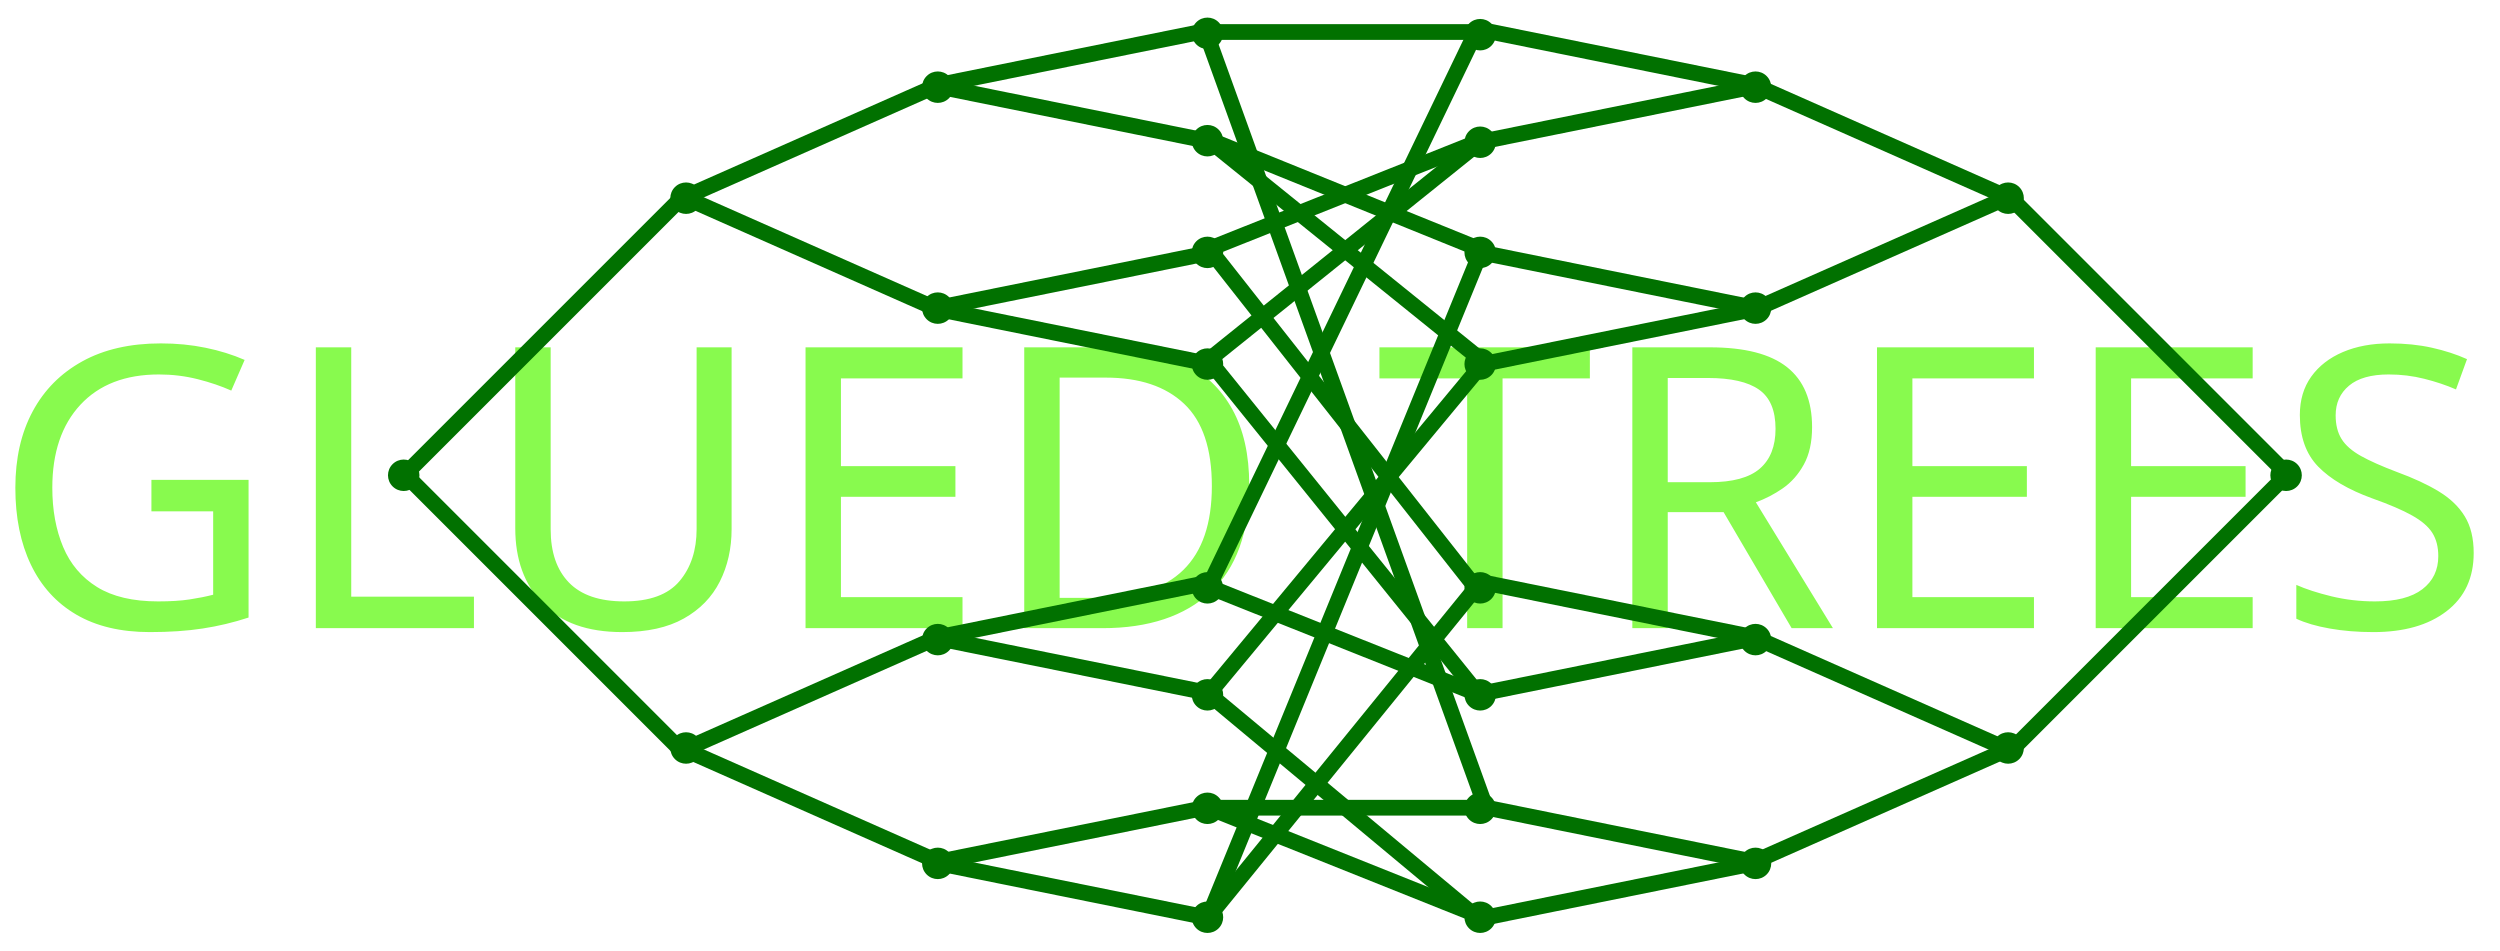
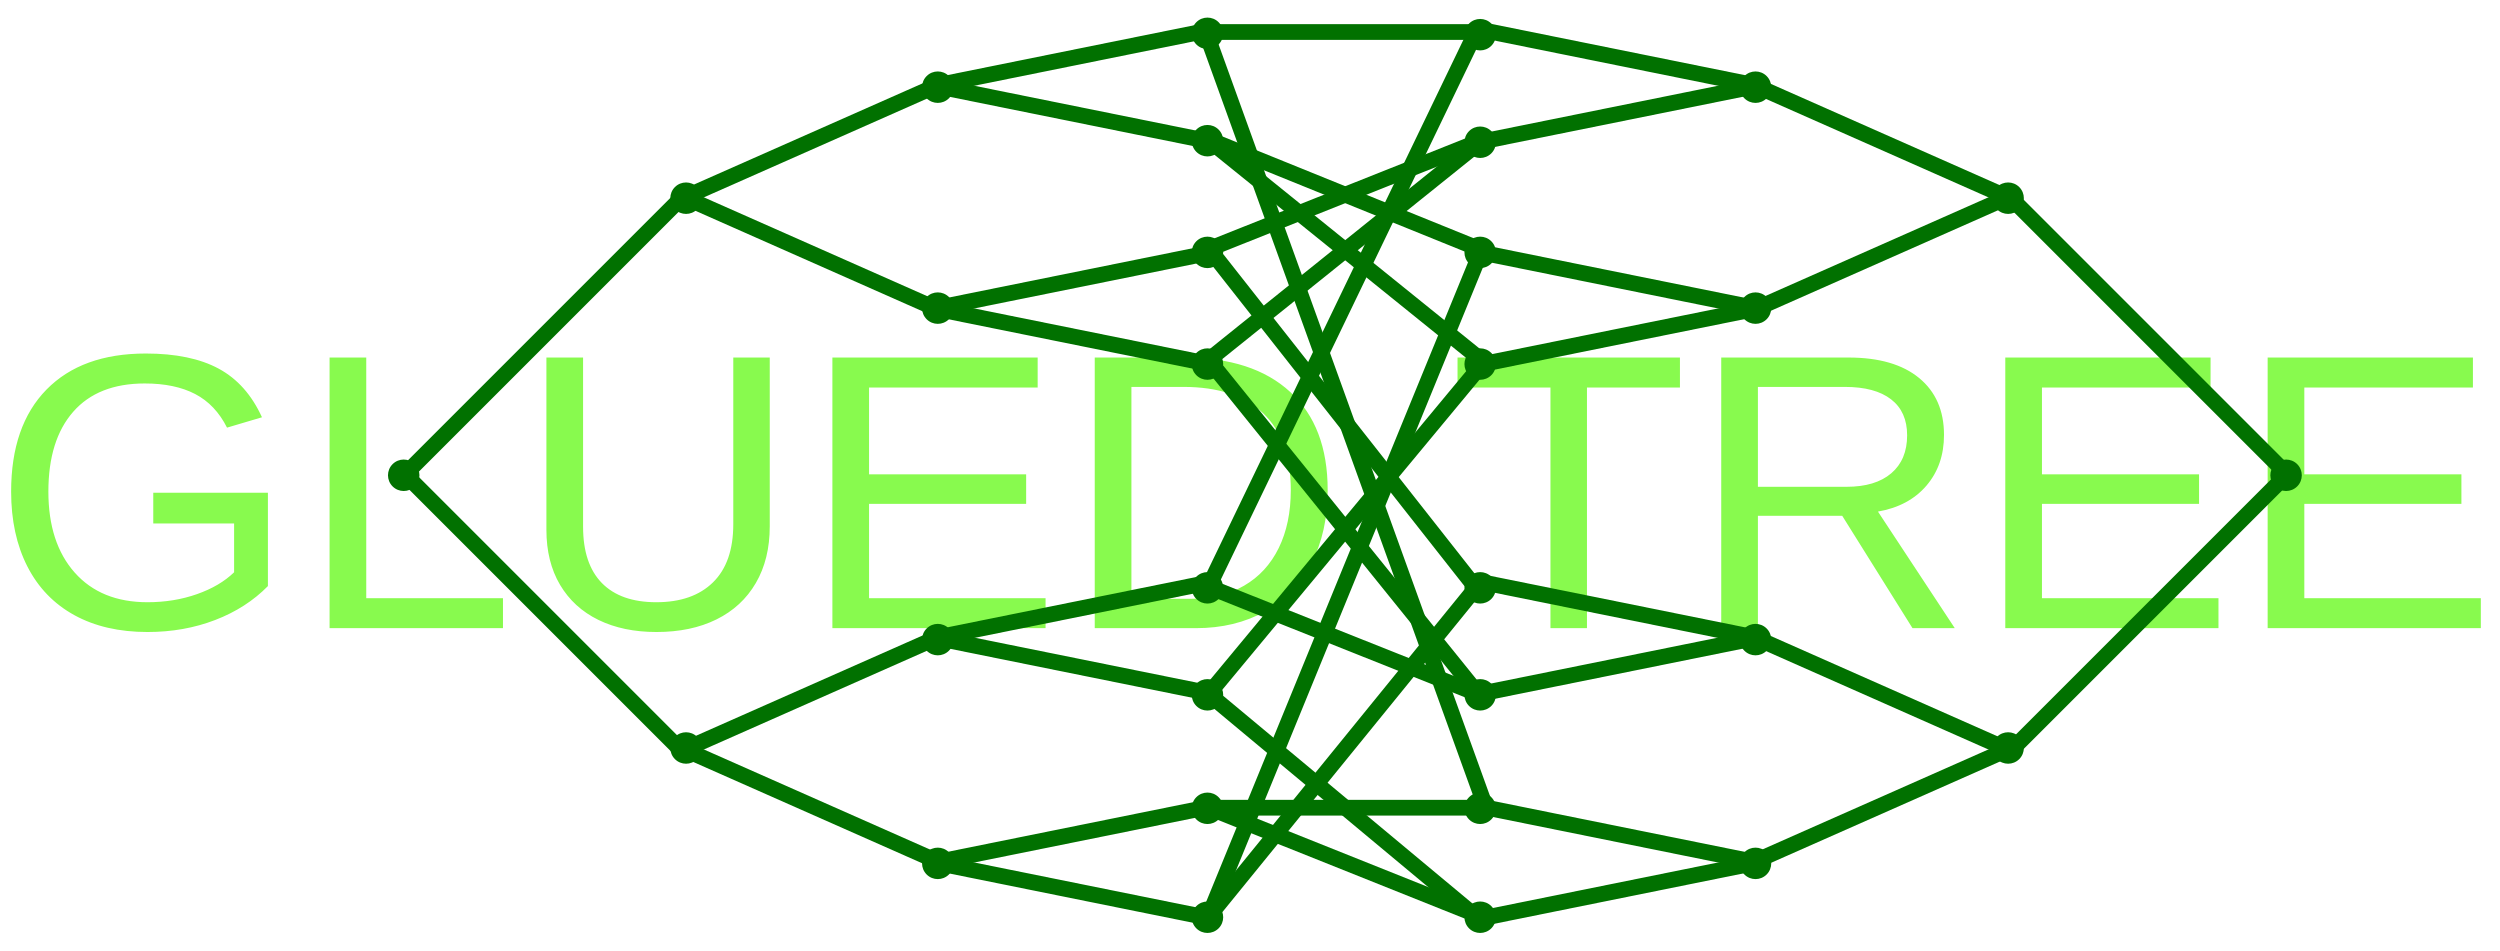
<svg xmlns="http://www.w3.org/2000/svg" version="1.1" id="svg2" xml:space="preserve" viewBox="47.08 270.336 1271.172 483.328" style="max-height: 500px" width="1271.172" height="483.328">
  <defs id="defs6">
    <clipPath clipPathUnits="userSpaceOnUse" id="clipPath20">
      <path d="M 0,0 H 1024 V 768 H 0 Z" id="path18" />
    </clipPath>
  </defs>
  <g id="g10" transform="matrix(1.333333,0,0,-1.333333,0,1024)">
    <g id="g12" />
    <g id="g14">
      <g id="g16" clip-path="url(#clipPath20)">
        <g id="g22" transform="translate(32.00732,325.6987)">
-           <text transform="scale(1,-1)" style="font-variant:normal;font-weight:500;font-size:150px;font-family:Futura;-inkscape-font-specification:Futura-Medium;writing-mode:lr-tb;fill:#88fa4e;fill-opacity:1;fill-rule:nonzero;stroke:none" id="text26">
+           <text transform="scale(1,-1)" style="font-variant:normal;font-weight:500;font-size:150px;font-family:Futura,Trebuchet MS,Arial,sans-serif;-inkscape-font-specification:Futura-Medium;writing-mode:lr-tb;fill:#88fa4e;fill-opacity:1;fill-rule:nonzero;stroke:none" id="text26">
            <tspan x="0 126.345 189.39 300.135 384.93 493.875 540.12 612.465 702.81 787.605 872.4" y="0" id="tspan24">GLUED TREES</tspan>
          </text>
        </g>
        <g id="g28" transform="matrix(0.7071068,0.7071068,0.7071068,-0.7071068,187.6339,382.2147)">
          <path d="M 0,0 H 153.455" style="fill:none;stroke:#017100;stroke-width:6;stroke-linecap:butt;stroke-linejoin:miter;stroke-miterlimit:4;stroke-dasharray:none;stroke-opacity:1" id="path30" />
        </g>
        <g id="g32" transform="matrix(0.7071068,-0.7071068,-0.7071068,-0.7071068,187.6339,386.5032)">
          <path d="M 0,0 H 153.455" style="fill:none;stroke:#017100;stroke-width:6;stroke-linecap:butt;stroke-linejoin:miter;stroke-miterlimit:4;stroke-dasharray:none;stroke-opacity:1" id="path34" />
        </g>
        <g id="g36" transform="matrix(0.9144528,0.4046927,0.4046927,-0.9144528,293.809,488.8783)">
          <path d="M 0,0 H 110.293" style="fill:none;stroke:#017100;stroke-width:6;stroke-linecap:butt;stroke-linejoin:miter;stroke-miterlimit:4;stroke-dasharray:none;stroke-opacity:1" id="path38" />
        </g>
        <g id="g40" transform="matrix(0.9144528,-0.4046925,-0.4046925,-0.9144528,293.809,491.1085)">
          <path d="M 0,0 H 110.293" style="fill:none;stroke:#017100;stroke-width:6;stroke-linecap:butt;stroke-linejoin:miter;stroke-miterlimit:4;stroke-dasharray:none;stroke-opacity:1" id="path42" />
        </g>
        <g id="g44" transform="matrix(0.9144528,0.4046927,0.4046927,-0.9144528,293.809,278.3226)">
          <path d="M 0,0 H 110.293" style="fill:none;stroke:#017100;stroke-width:6;stroke-linecap:butt;stroke-linejoin:miter;stroke-miterlimit:4;stroke-dasharray:none;stroke-opacity:1" id="path46" />
        </g>
        <g id="g48" transform="matrix(0.9144528,-0.4046925,-0.4046925,-0.9144528,293.809,280.5528)">
          <path d="M 0,0 H 110.293" style="fill:none;stroke:#017100;stroke-width:6;stroke-linecap:butt;stroke-linejoin:miter;stroke-miterlimit:4;stroke-dasharray:none;stroke-opacity:1" id="path50" />
        </g>
        <g id="g52" transform="matrix(0.9801549,0.1982331,0.1982331,-0.9801549,390.3407,532.2669)">
          <path d="M 0,0 H 110.526" style="fill:none;stroke:#017100;stroke-width:6;stroke-linecap:butt;stroke-linejoin:miter;stroke-miterlimit:4;stroke-dasharray:none;stroke-opacity:1" id="path54" />
        </g>
        <g id="g56" transform="matrix(0.9801549,-0.1982331,-0.1982331,-0.9801549,390.3407,532.8253)">
          <path d="M 0,0 H 110.526" style="fill:none;stroke:#017100;stroke-width:6;stroke-linecap:butt;stroke-linejoin:miter;stroke-miterlimit:4;stroke-dasharray:none;stroke-opacity:1" id="path58" />
        </g>
        <g id="g60" transform="matrix(0.9801549,0.1982331,0.1982331,-0.9801549,390.3407,447.3462)">
          <path d="M 0,0 H 110.526" style="fill:none;stroke:#017100;stroke-width:6;stroke-linecap:butt;stroke-linejoin:miter;stroke-miterlimit:4;stroke-dasharray:none;stroke-opacity:1" id="path62" />
        </g>
        <g id="g64" transform="matrix(0.9801549,-0.1982331,-0.1982331,-0.9801549,390.3407,447.9046)">
          <path d="M 0,0 H 110.526" style="fill:none;stroke:#017100;stroke-width:6;stroke-linecap:butt;stroke-linejoin:miter;stroke-miterlimit:4;stroke-dasharray:none;stroke-opacity:1" id="path66" />
        </g>
        <g id="g68" transform="matrix(0.9801549,0.1982331,0.1982331,-0.9801549,390.6302,321.7491)">
          <path d="M 0,0 H 110.526" style="fill:none;stroke:#017100;stroke-width:6;stroke-linecap:butt;stroke-linejoin:miter;stroke-miterlimit:4;stroke-dasharray:none;stroke-opacity:1" id="path70" />
        </g>
        <g id="g72" transform="matrix(0.9801549,-0.1982331,-0.1982331,-0.9801549,390.6302,322.3075)">
          <path d="M 0,0 H 110.526" style="fill:none;stroke:#017100;stroke-width:6;stroke-linecap:butt;stroke-linejoin:miter;stroke-miterlimit:4;stroke-dasharray:none;stroke-opacity:1" id="path74" />
        </g>
        <g id="g76" transform="matrix(0.9801549,0.1982331,0.1982331,-0.9801549,390.3407,236.0565)">
          <path d="M 0,0 H 110.526" style="fill:none;stroke:#017100;stroke-width:6;stroke-linecap:butt;stroke-linejoin:miter;stroke-miterlimit:4;stroke-dasharray:none;stroke-opacity:1" id="path78" />
        </g>
        <g id="g80" transform="matrix(0.9801549,-0.1982331,-0.1982331,-0.9801549,390.3407,236.6149)">
          <path d="M 0,0 H 110.526" style="fill:none;stroke:#017100;stroke-width:6;stroke-linecap:butt;stroke-linejoin:miter;stroke-miterlimit:4;stroke-dasharray:none;stroke-opacity:1" id="path82" />
        </g>
        <g id="g84" transform="matrix(-0.7071068,0.7071068,0.7071068,0.7071068,909.6705,382.2147)">
          <path d="M 0,0 H 153.455" style="fill:none;stroke:#017100;stroke-width:6;stroke-linecap:butt;stroke-linejoin:miter;stroke-miterlimit:4;stroke-dasharray:none;stroke-opacity:1" id="path86" />
        </g>
        <g id="g88" transform="matrix(-0.7071068,-0.7071068,-0.7071068,0.7071068,909.6705,386.5032)">
          <path d="M 0,0 H 153.455" style="fill:none;stroke:#017100;stroke-width:6;stroke-linecap:butt;stroke-linejoin:miter;stroke-miterlimit:4;stroke-dasharray:none;stroke-opacity:1" id="path90" />
        </g>
        <g id="g92" transform="matrix(-0.9144528,0.4046927,0.4046927,0.9144528,803.4955,488.8783)">
          <path d="M 0,0 H 110.293" style="fill:none;stroke:#017100;stroke-width:6;stroke-linecap:butt;stroke-linejoin:miter;stroke-miterlimit:4;stroke-dasharray:none;stroke-opacity:1" id="path94" />
        </g>
        <g id="g96" transform="matrix(-0.9144528,-0.4046925,-0.4046925,0.9144528,803.4955,491.1085)">
          <path d="M 0,0 H 110.293" style="fill:none;stroke:#017100;stroke-width:6;stroke-linecap:butt;stroke-linejoin:miter;stroke-miterlimit:4;stroke-dasharray:none;stroke-opacity:1" id="path98" />
        </g>
        <g id="g100" transform="matrix(-0.9144528,0.4046927,0.4046927,0.9144528,803.4955,278.3226)">
          <path d="M 0,0 H 110.293" style="fill:none;stroke:#017100;stroke-width:6;stroke-linecap:butt;stroke-linejoin:miter;stroke-miterlimit:4;stroke-dasharray:none;stroke-opacity:1" id="path102" />
        </g>
        <g id="g104" transform="matrix(-0.9144528,-0.4046925,-0.4046925,0.9144528,803.4955,280.5528)">
          <path d="M 0,0 H 110.293" style="fill:none;stroke:#017100;stroke-width:6;stroke-linecap:butt;stroke-linejoin:miter;stroke-miterlimit:4;stroke-dasharray:none;stroke-opacity:1" id="path106" />
        </g>
        <g id="g108" transform="matrix(-0.9801549,0.1982331,0.1982331,0.9801549,706.9638,532.2669)">
          <path d="M 0,0 H 110.526" style="fill:none;stroke:#017100;stroke-width:6;stroke-linecap:butt;stroke-linejoin:miter;stroke-miterlimit:4;stroke-dasharray:none;stroke-opacity:1" id="path110" />
        </g>
        <g id="g112" transform="matrix(-0.9801549,-0.1982331,-0.1982331,0.9801549,706.9638,532.8253)">
          <path d="M 0,0 H 110.526" style="fill:none;stroke:#017100;stroke-width:6;stroke-linecap:butt;stroke-linejoin:miter;stroke-miterlimit:4;stroke-dasharray:none;stroke-opacity:1" id="path114" />
        </g>
        <g id="g116" transform="matrix(-0.9801549,0.1982331,0.1982331,0.9801549,706.9638,447.3462)">
          <path d="M 0,0 H 110.526" style="fill:none;stroke:#017100;stroke-width:6;stroke-linecap:butt;stroke-linejoin:miter;stroke-miterlimit:4;stroke-dasharray:none;stroke-opacity:1" id="path118" />
        </g>
        <g id="g120" transform="matrix(-0.9801549,-0.1982331,-0.1982331,0.9801549,706.9638,447.9046)">
          <path d="M 0,0 H 110.526" style="fill:none;stroke:#017100;stroke-width:6;stroke-linecap:butt;stroke-linejoin:miter;stroke-miterlimit:4;stroke-dasharray:none;stroke-opacity:1" id="path122" />
        </g>
        <g id="g124" transform="matrix(-0.9801549,0.1982331,0.1982331,0.9801549,706.6743,321.7491)">
          <path d="M 0,0 H 110.526" style="fill:none;stroke:#017100;stroke-width:6;stroke-linecap:butt;stroke-linejoin:miter;stroke-miterlimit:4;stroke-dasharray:none;stroke-opacity:1" id="path126" />
        </g>
        <g id="g128" transform="matrix(-0.9801549,-0.1982331,-0.1982331,0.9801549,706.6743,322.3075)">
          <path d="M 0,0 H 110.526" style="fill:none;stroke:#017100;stroke-width:6;stroke-linecap:butt;stroke-linejoin:miter;stroke-miterlimit:4;stroke-dasharray:none;stroke-opacity:1" id="path130" />
        </g>
        <g id="g132" transform="matrix(-0.9801549,0.1982331,0.1982331,0.9801549,706.9638,236.0565)">
          <path d="M 0,0 H 110.526" style="fill:none;stroke:#017100;stroke-width:6;stroke-linecap:butt;stroke-linejoin:miter;stroke-miterlimit:4;stroke-dasharray:none;stroke-opacity:1" id="path134" />
        </g>
        <g id="g136" transform="matrix(-0.9801549,-0.1982331,-0.1982331,0.9801549,706.9638,236.6149)">
          <path d="M 0,0 H 110.526" style="fill:none;stroke:#017100;stroke-width:6;stroke-linecap:butt;stroke-linejoin:miter;stroke-miterlimit:4;stroke-dasharray:none;stroke-opacity:1" id="path138" />
        </g>
        <g id="g140" transform="matrix(0.6308531,0.7759023,0.7759023,-0.6308531,496.2201,215.7195)">
          <path d="M 0,0 H 165.157" style="fill:none;stroke:#017100;stroke-width:6;stroke-linecap:butt;stroke-linejoin:miter;stroke-miterlimit:4;stroke-dasharray:none;stroke-opacity:1" id="path142" />
        </g>
        <g id="g144" transform="matrix(0.3789557,0.9254148,0.9254148,-0.3789557,496.2201,215.7195)">
          <path d="M 0,0 H 274.939" style="fill:none;stroke:#017100;stroke-width:6;stroke-linecap:butt;stroke-linejoin:miter;stroke-miterlimit:4;stroke-dasharray:none;stroke-opacity:1" id="path146" />
        </g>
        <g id="g148" transform="matrix(1,0,0,-1,496.2201,257.2244)">
          <path d="M 0,0 H 104.19" style="fill:none;stroke:#017100;stroke-width:6;stroke-linecap:butt;stroke-linejoin:miter;stroke-miterlimit:4;stroke-dasharray:none;stroke-opacity:1" id="path150" />
        </g>
        <g id="g152" transform="matrix(0.9285061,-0.3713172,-0.3713172,-0.9285061,496.2201,257.2244)">
          <path d="M 0,0 H 112.212" style="fill:none;stroke:#017100;stroke-width:6;stroke-linecap:butt;stroke-linejoin:miter;stroke-miterlimit:4;stroke-dasharray:none;stroke-opacity:1" id="path154" />
        </g>
        <g id="g156" transform="matrix(0.638508,0.7696152,0.7696152,-0.638508,496.2201,300.6255)">
          <path d="M 0,0 H 163.177" style="fill:none;stroke:#017100;stroke-width:6;stroke-linecap:butt;stroke-linejoin:miter;stroke-miterlimit:4;stroke-dasharray:none;stroke-opacity:1" id="path158" />
        </g>
        <g id="g160" transform="matrix(0.7683031,-0.6400862,-0.6400862,-0.7683031,496.2201,300.6255)">
          <path d="M 0,0 H 135.61" style="fill:none;stroke:#017100;stroke-width:6;stroke-linecap:butt;stroke-linejoin:miter;stroke-miterlimit:4;stroke-dasharray:none;stroke-opacity:1" id="path162" />
        </g>
        <g id="g164" transform="matrix(0.4339965,0.9009145,0.9009145,-0.4339965,496.2201,341.4707)">
          <path d="M 0,0 H 235.049" style="fill:none;stroke:#017100;stroke-width:6;stroke-linecap:butt;stroke-linejoin:miter;stroke-miterlimit:4;stroke-dasharray:none;stroke-opacity:1" id="path166" />
        </g>
        <g id="g168" transform="matrix(0.9290649,-0.3699167,-0.3699167,-0.9290649,496.2201,341.4707)">
          <path d="M 0,0 H 109.799" style="fill:none;stroke:#017100;stroke-width:6;stroke-linecap:butt;stroke-linejoin:miter;stroke-miterlimit:4;stroke-dasharray:none;stroke-opacity:1" id="path170" />
        </g>
        <g id="g172" transform="matrix(0.6280276,-0.778191,-0.778191,-0.6280276,496.2201,427.9683)">
          <path d="M 0,0 H 165.9" style="fill:none;stroke:#017100;stroke-width:6;stroke-linecap:butt;stroke-linejoin:miter;stroke-miterlimit:4;stroke-dasharray:none;stroke-opacity:1" id="path174" />
        </g>
        <g id="g176" transform="matrix(0.6184023,-0.7858617,-0.7858617,-0.6184023,496.2201,470.5679)">
          <path d="M 0,0 H 164.958" style="fill:none;stroke:#017100;stroke-width:6;stroke-linecap:butt;stroke-linejoin:miter;stroke-miterlimit:4;stroke-dasharray:none;stroke-opacity:1" id="path178" />
        </g>
        <g id="g180" transform="matrix(0.929059,0.3699315,0.3699315,-0.929059,495.1305,469.8247)">
          <path d="M 0,0 H 114.491" style="fill:none;stroke:#017100;stroke-width:6;stroke-linecap:butt;stroke-linejoin:miter;stroke-miterlimit:4;stroke-dasharray:none;stroke-opacity:1" id="path182" />
        </g>
        <g id="g184" transform="matrix(0.7781566,-0.6280703,-0.6280703,-0.7781566,496.2201,511.8719)">
          <path d="M 0,0 H 133.893" style="fill:none;stroke:#017100;stroke-width:6;stroke-linecap:butt;stroke-linejoin:miter;stroke-miterlimit:4;stroke-dasharray:none;stroke-opacity:1" id="path186" />
        </g>
        <g id="g188" transform="matrix(0.3396281,-0.9405598,-0.9405598,-0.3396281,495.1304,553.039)">
          <path d="M 0,0 H 313.193" style="fill:none;stroke:#017100;stroke-width:6;stroke-linecap:butt;stroke-linejoin:miter;stroke-miterlimit:4;stroke-dasharray:none;stroke-opacity:1" id="path190" />
        </g>
        <g id="g192" transform="matrix(0.7796422,0.6262253,0.6262253,-0.7796422,495.1304,427.1057)">
          <path d="M 0,0 H 136.433" style="fill:none;stroke:#017100;stroke-width:6;stroke-linecap:butt;stroke-linejoin:miter;stroke-miterlimit:4;stroke-dasharray:none;stroke-opacity:1" id="path194" />
        </g>
        <g id="g196" transform="matrix(1,0,0,-1,495.1304,553.039)">
          <path d="M 0,0 H 104.19" style="fill:none;stroke:#017100;stroke-width:6;stroke-linecap:butt;stroke-linejoin:miter;stroke-miterlimit:4;stroke-dasharray:none;stroke-opacity:1" id="path198" />
        </g>
        <g id="g200" transform="matrix(0.9268423,-0.3754509,-0.3754509,-0.9268423,496.2201,512.1046)">
          <path d="M 0,0 H 112.414" style="fill:none;stroke:#017100;stroke-width:6;stroke-linecap:butt;stroke-linejoin:miter;stroke-miterlimit:4;stroke-dasharray:none;stroke-opacity:1" id="path202" />
        </g>
        <path d="m 193.511,388.243 c 2.343,-2.343 2.343,-6.142 0,-8.485 -2.343,-2.343 -6.142,-2.343 -8.485,0 -2.343,2.343 -2.343,6.142 0,8.485 2.343,2.343 6.142,2.343 8.485,0 z" style="fill:#017100;fill-opacity:1;fill-rule:nonzero;stroke:none" id="path204" />
        <path d="m 301.178,493.909 c 2.343,-2.343 2.343,-6.142 0,-8.485 -2.343,-2.343 -6.142,-2.343 -8.485,0 -2.343,2.343 -2.343,6.142 0,8.485 2.343,2.343 6.142,2.343 8.485,0 z" style="fill:#017100;fill-opacity:1;fill-rule:nonzero;stroke:none" id="path206" />
        <path d="m 301.178,284.243 c 2.343,-2.343 2.343,-6.142 0,-8.485 -2.343,-2.343 -6.142,-2.343 -8.485,0 -2.343,2.343 -2.343,6.142 0,8.485 2.343,2.343 6.142,2.343 8.485,0 z" style="fill:#017100;fill-opacity:1;fill-rule:nonzero;stroke:none" id="path208" />
        <path d="m 397.178,240.243 c 2.343,-2.343 2.343,-6.142 0,-8.485 -2.343,-2.343 -6.142,-2.343 -8.485,0 -2.343,2.343 -2.343,6.142 0,8.485 2.343,2.343 6.142,2.343 8.485,0 z" style="fill:#017100;fill-opacity:1;fill-rule:nonzero;stroke:none" id="path210" />
        <path d="m 397.178,325.576 c 2.343,-2.343 2.343,-6.142 0,-8.485 -2.343,-2.343 -6.142,-2.343 -8.485,0 -2.343,2.343 -2.343,6.142 0,8.485 2.343,2.343 6.142,2.343 8.485,0 z" style="fill:#017100;fill-opacity:1;fill-rule:nonzero;stroke:none" id="path212" />
        <path d="m 397.178,451.988 c 2.343,-2.343 2.343,-6.142 0,-8.485 -2.343,-2.343 -6.142,-2.343 -8.485,0 -2.343,2.343 -2.343,6.142 0,8.485 2.343,2.343 6.142,2.343 8.485,0 z" style="fill:#017100;fill-opacity:1;fill-rule:nonzero;stroke:none" id="path214" />
        <path d="m 397.178,536.243 c 2.343,-2.343 2.343,-6.142 0,-8.485 -2.343,-2.343 -6.142,-2.343 -8.485,0 -2.343,2.343 -2.343,6.142 0,8.485 2.343,2.343 6.142,2.343 8.485,0 z" style="fill:#017100;fill-opacity:1;fill-rule:nonzero;stroke:none" id="path216" />
        <path d="m 500.02,556.783 c 2.343,-2.343 2.343,-6.142 0,-8.485 -2.343,-2.343 -6.142,-2.343 -8.485,0 -2.343,2.343 -2.343,6.142 0,8.485 2.343,2.343 6.142,2.343 8.485,0 z" style="fill:#017100;fill-opacity:1;fill-rule:nonzero;stroke:none" id="path218" />
        <path d="m 500.02,515.835 c 2.343,-2.343 2.343,-6.142 0,-8.485 -2.343,-2.343 -6.142,-2.343 -8.485,0 -2.343,2.343 -2.343,6.142 0,8.485 2.343,2.343 6.142,2.343 8.485,0 z" style="fill:#017100;fill-opacity:1;fill-rule:nonzero;stroke:none" id="path220" />
        <path d="m 500.02,473.243 c 2.343,-2.343 2.343,-6.142 0,-8.485 -2.343,-2.343 -6.142,-2.343 -8.485,0 -2.343,2.343 -2.343,6.142 0,8.485 2.343,2.343 6.142,2.343 8.485,0 z" style="fill:#017100;fill-opacity:1;fill-rule:nonzero;stroke:none" id="path222" />
        <path d="m 500.02,430.65 c 2.343,-2.343 2.343,-6.142 0,-8.485 -2.343,-2.343 -6.142,-2.343 -8.485,0 -2.343,2.343 -2.343,6.142 0,8.485 2.343,2.343 6.142,2.343 8.485,0 z" style="fill:#017100;fill-opacity:1;fill-rule:nonzero;stroke:none" id="path224" />
        <path d="m 500.02,345.317 c 2.343,-2.343 2.343,-6.142 0,-8.485 -2.343,-2.343 -6.142,-2.343 -8.485,0 -2.343,2.343 -2.343,6.142 0,8.485 2.343,2.343 6.142,2.343 8.485,0 z" style="fill:#017100;fill-opacity:1;fill-rule:nonzero;stroke:none" id="path226" />
        <path d="m 500.02,304.517 c 2.343,-2.343 2.343,-6.142 0,-8.485 -2.343,-2.343 -6.142,-2.343 -8.485,0 -2.343,2.343 -2.343,6.142 0,8.485 2.343,2.343 6.142,2.343 8.485,0 z" style="fill:#017100;fill-opacity:1;fill-rule:nonzero;stroke:none" id="path228" />
        <path d="m 500.02,261.243 c 2.343,-2.343 2.343,-6.142 0,-8.485 -2.343,-2.343 -6.142,-2.343 -8.485,0 -2.343,2.343 -2.343,6.142 0,8.485 2.343,2.343 6.142,2.343 8.485,0 z" style="fill:#017100;fill-opacity:1;fill-rule:nonzero;stroke:none" id="path230" />
        <path d="m 500.02,219.703 c 2.343,-2.343 2.343,-6.142 0,-8.485 -2.343,-2.343 -6.142,-2.343 -8.485,0 -2.343,2.343 -2.343,6.142 0,8.485 2.343,2.343 6.142,2.343 8.485,0 z" style="fill:#017100;fill-opacity:1;fill-rule:nonzero;stroke:none" id="path232" />
        <path d="m 604.02,219.703 c 2.343,-2.343 2.343,-6.142 0,-8.485 -2.343,-2.343 -6.142,-2.343 -8.485,0 -2.343,2.343 -2.343,6.142 0,8.485 2.343,2.343 6.142,2.343 8.485,0 z" style="fill:#017100;fill-opacity:1;fill-rule:nonzero;stroke:none" id="path234" />
        <path d="m 604.02,261.243 c 2.343,-2.343 2.343,-6.142 0,-8.485 -2.343,-2.343 -6.142,-2.343 -8.485,0 -2.343,2.343 -2.343,6.142 0,8.485 2.343,2.343 6.142,2.343 8.485,0 z" style="fill:#017100;fill-opacity:1;fill-rule:nonzero;stroke:none" id="path236" />
        <path d="m 604.02,304.517 c 2.343,-2.343 2.343,-6.142 0,-8.485 -2.343,-2.343 -6.142,-2.343 -8.485,0 -2.343,2.343 -2.343,6.142 0,8.485 2.343,2.343 6.142,2.343 8.485,0 z" style="fill:#017100;fill-opacity:1;fill-rule:nonzero;stroke:none" id="path238" />
        <path d="m 604.02,345.317 c 2.343,-2.343 2.343,-6.142 0,-8.485 -2.343,-2.343 -6.142,-2.343 -8.485,0 -2.343,2.343 -2.343,6.142 0,8.485 2.343,2.343 6.142,2.343 8.485,0 z" style="fill:#017100;fill-opacity:1;fill-rule:nonzero;stroke:none" id="path240" />
        <path d="m 604.02,430.65 c 2.343,-2.343 2.343,-6.142 0,-8.485 -2.343,-2.343 -6.142,-2.343 -8.485,0 -2.343,2.343 -2.343,6.142 0,8.485 2.343,2.343 6.142,2.343 8.485,0 z" style="fill:#017100;fill-opacity:1;fill-rule:nonzero;stroke:none" id="path242" />
        <path d="m 604.02,473.243 c 2.343,-2.343 2.343,-6.142 0,-8.485 -2.343,-2.343 -6.142,-2.343 -8.485,0 -2.343,2.343 -2.343,6.142 0,8.485 2.343,2.343 6.142,2.343 8.485,0 z" style="fill:#017100;fill-opacity:1;fill-rule:nonzero;stroke:none" id="path244" />
        <path d="m 604.02,515.243 c 2.343,-2.343 2.343,-6.142 0,-8.485 -2.343,-2.343 -6.142,-2.343 -8.485,0 -2.343,2.343 -2.343,6.142 0,8.485 2.343,2.343 6.142,2.343 8.485,0 z" style="fill:#017100;fill-opacity:1;fill-rule:nonzero;stroke:none" id="path246" />
        <path d="m 604.02,556.264 c 2.343,-2.343 2.343,-6.142 0,-8.485 -2.343,-2.343 -6.142,-2.343 -8.485,0 -2.343,2.343 -2.343,6.142 0,8.485 2.343,2.343 6.142,2.343 8.485,0 z" style="fill:#017100;fill-opacity:1;fill-rule:nonzero;stroke:none" id="path248" />
        <path d="m 709.02,536.243 c 2.343,-2.343 2.343,-6.142 0,-8.485 -2.343,-2.343 -6.142,-2.343 -8.485,0 -2.343,2.343 -2.343,6.142 0,8.485 2.343,2.343 6.142,2.343 8.485,0 z" style="fill:#017100;fill-opacity:1;fill-rule:nonzero;stroke:none" id="path250" />
        <path d="m 709.02,451.988 c 2.343,-2.343 2.343,-6.142 0,-8.485 -2.343,-2.343 -6.142,-2.343 -8.485,0 -2.343,2.343 -2.343,6.142 0,8.485 2.343,2.343 6.142,2.343 8.485,0 z" style="fill:#017100;fill-opacity:1;fill-rule:nonzero;stroke:none" id="path252" />
        <path d="m 709.02,325.576 c 2.343,-2.343 2.343,-6.142 0,-8.485 -2.343,-2.343 -6.142,-2.343 -8.485,0 -2.343,2.343 -2.343,6.142 0,8.485 2.343,2.343 6.142,2.343 8.485,0 z" style="fill:#017100;fill-opacity:1;fill-rule:nonzero;stroke:none" id="path254" />
        <path d="m 709.02,240.243 c 2.343,-2.343 2.343,-6.142 0,-8.485 -2.343,-2.343 -6.142,-2.343 -8.485,0 -2.343,2.343 -2.343,6.142 0,8.485 2.343,2.343 6.142,2.343 8.485,0 z" style="fill:#017100;fill-opacity:1;fill-rule:nonzero;stroke:none" id="path256" />
        <path d="m 805.353,284.243 c 2.343,-2.343 2.343,-6.142 0,-8.485 -2.343,-2.343 -6.142,-2.343 -8.485,0 -2.343,2.343 -2.343,6.142 0,8.485 2.343,2.343 6.142,2.343 8.485,0 z" style="fill:#017100;fill-opacity:1;fill-rule:nonzero;stroke:none" id="path258" />
        <path d="m 805.353,493.909 c 2.343,-2.343 2.343,-6.142 0,-8.485 -2.343,-2.343 -6.142,-2.343 -8.485,0 -2.343,2.343 -2.343,6.142 0,8.485 2.343,2.343 6.142,2.343 8.485,0 z" style="fill:#017100;fill-opacity:1;fill-rule:nonzero;stroke:none" id="path260" />
        <path d="m 911.353,388.243 c 2.343,-2.343 2.343,-6.142 0,-8.485 -2.343,-2.343 -6.142,-2.343 -8.485,0 -2.343,2.343 -2.343,6.142 0,8.485 2.343,2.343 6.142,2.343 8.485,0 z" style="fill:#017100;fill-opacity:1;fill-rule:nonzero;stroke:none" id="path262" />
      </g>
    </g>
  </g>
</svg>
